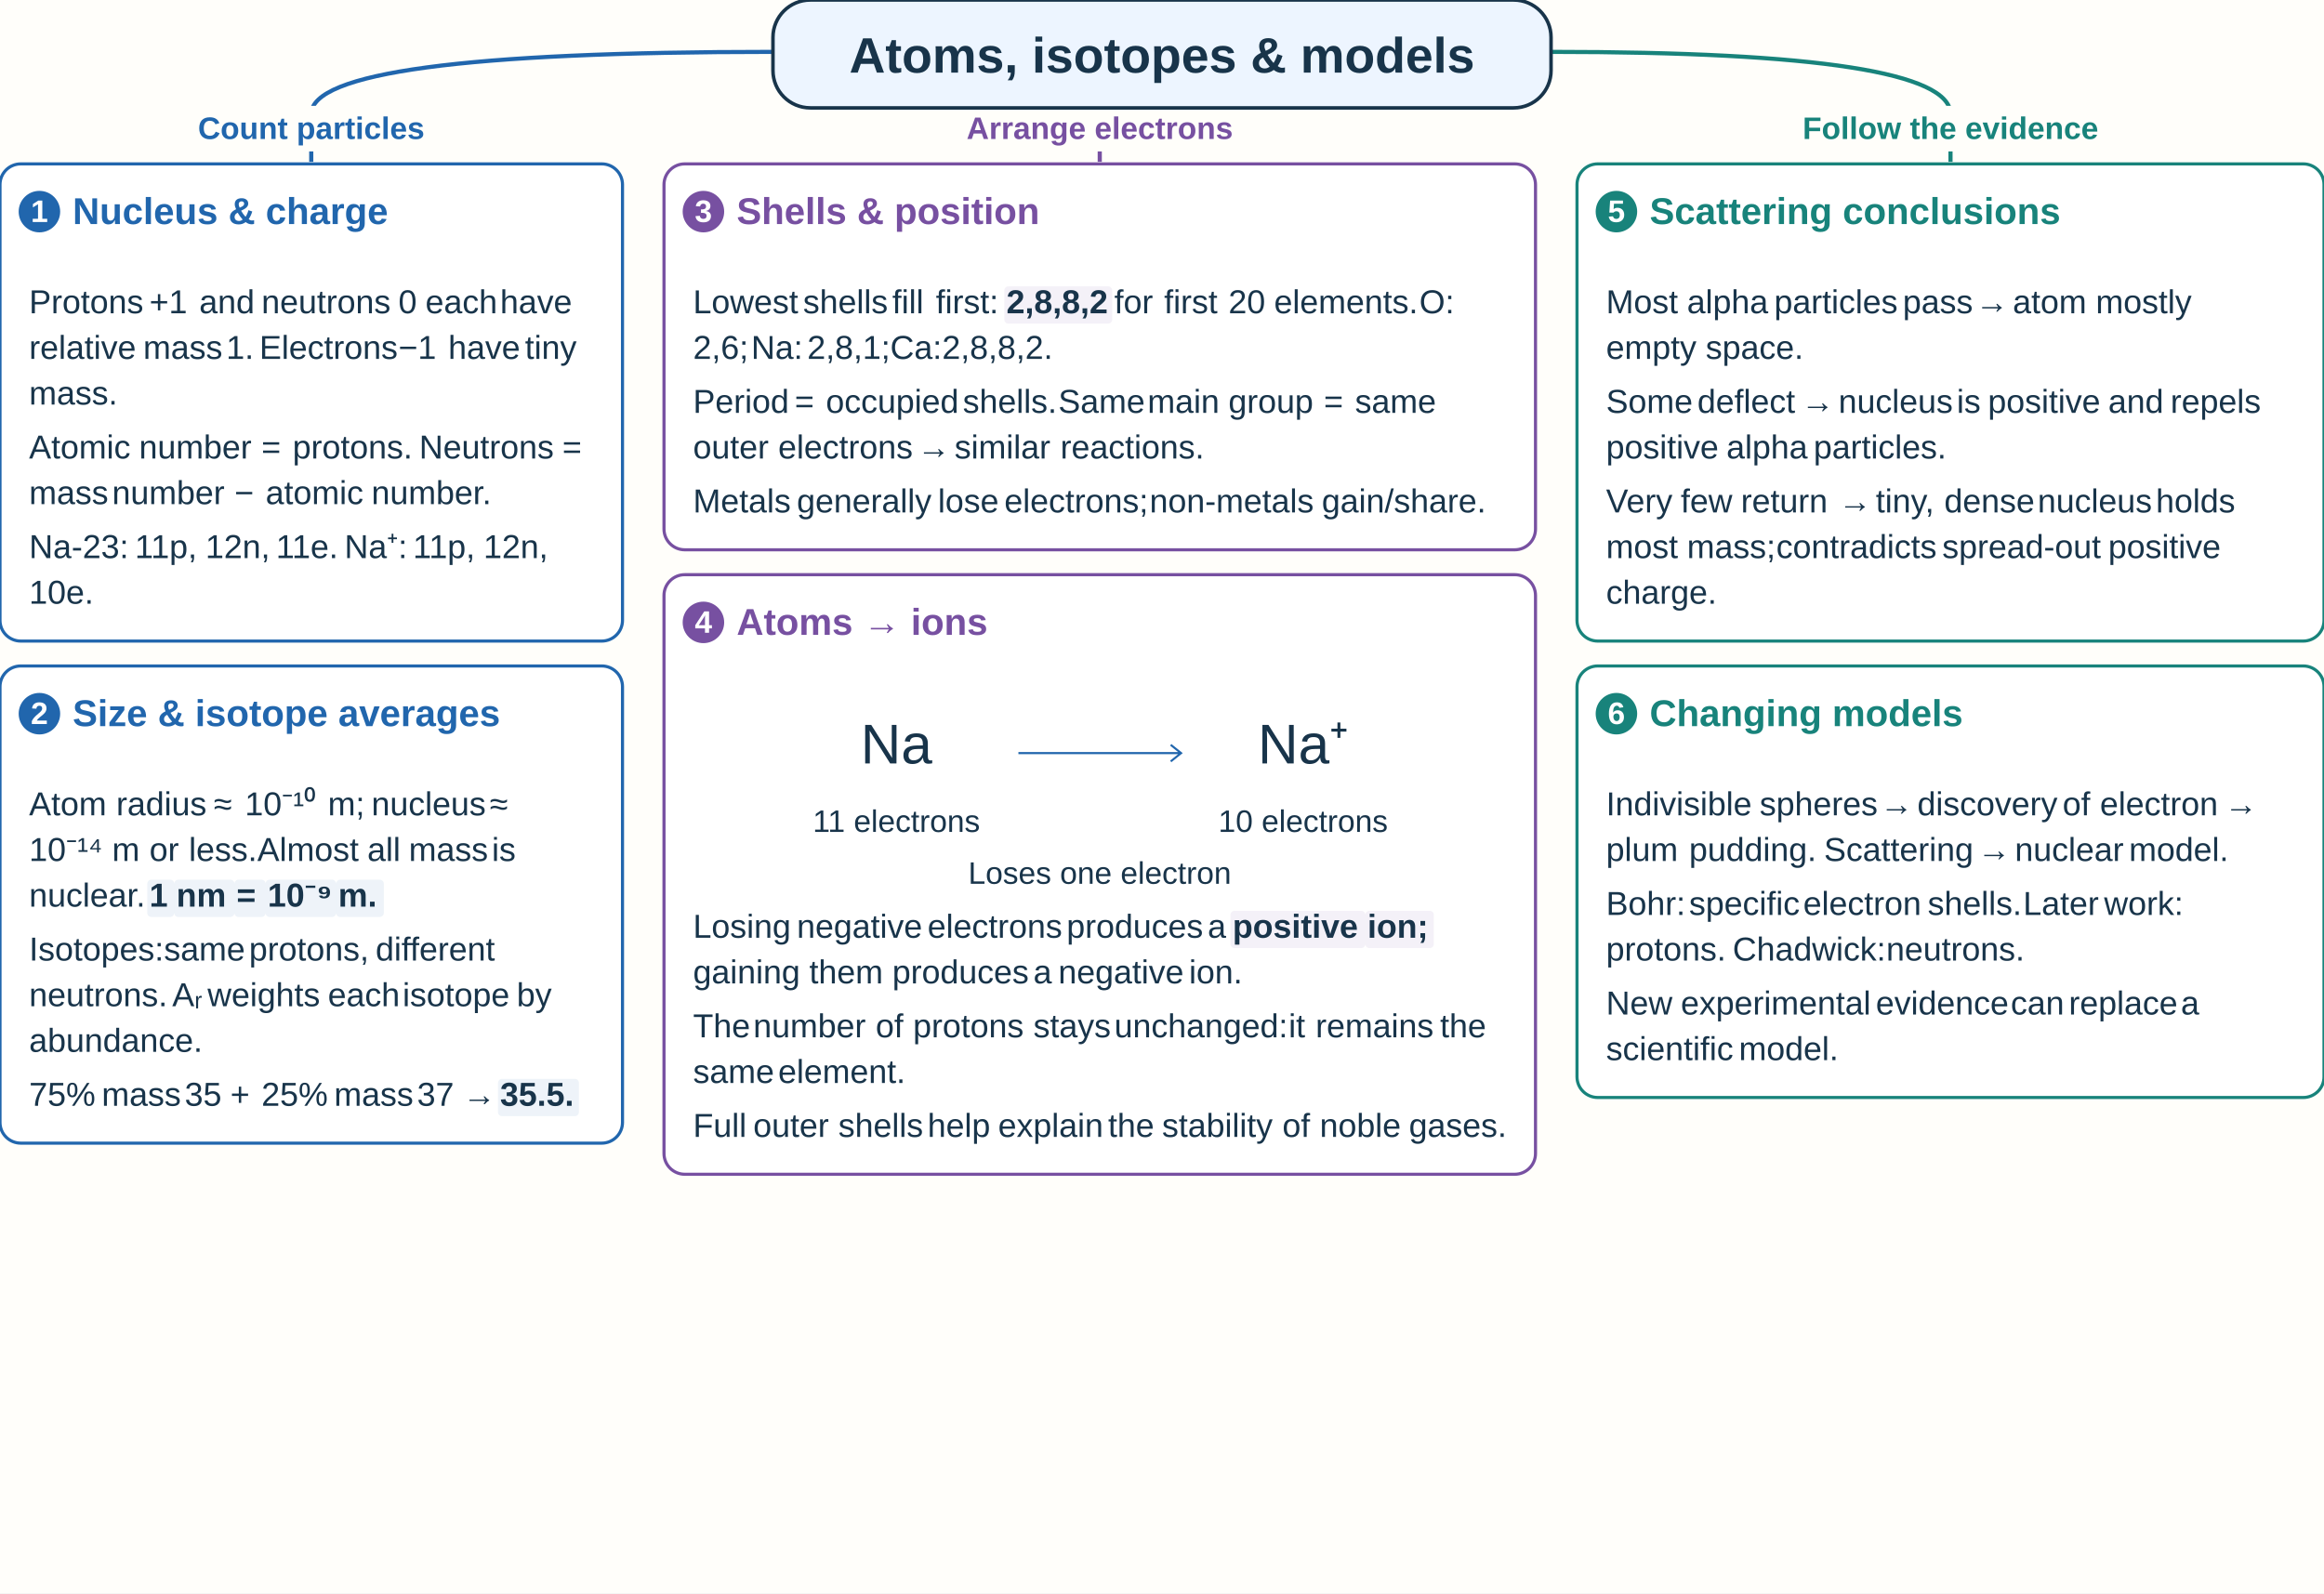
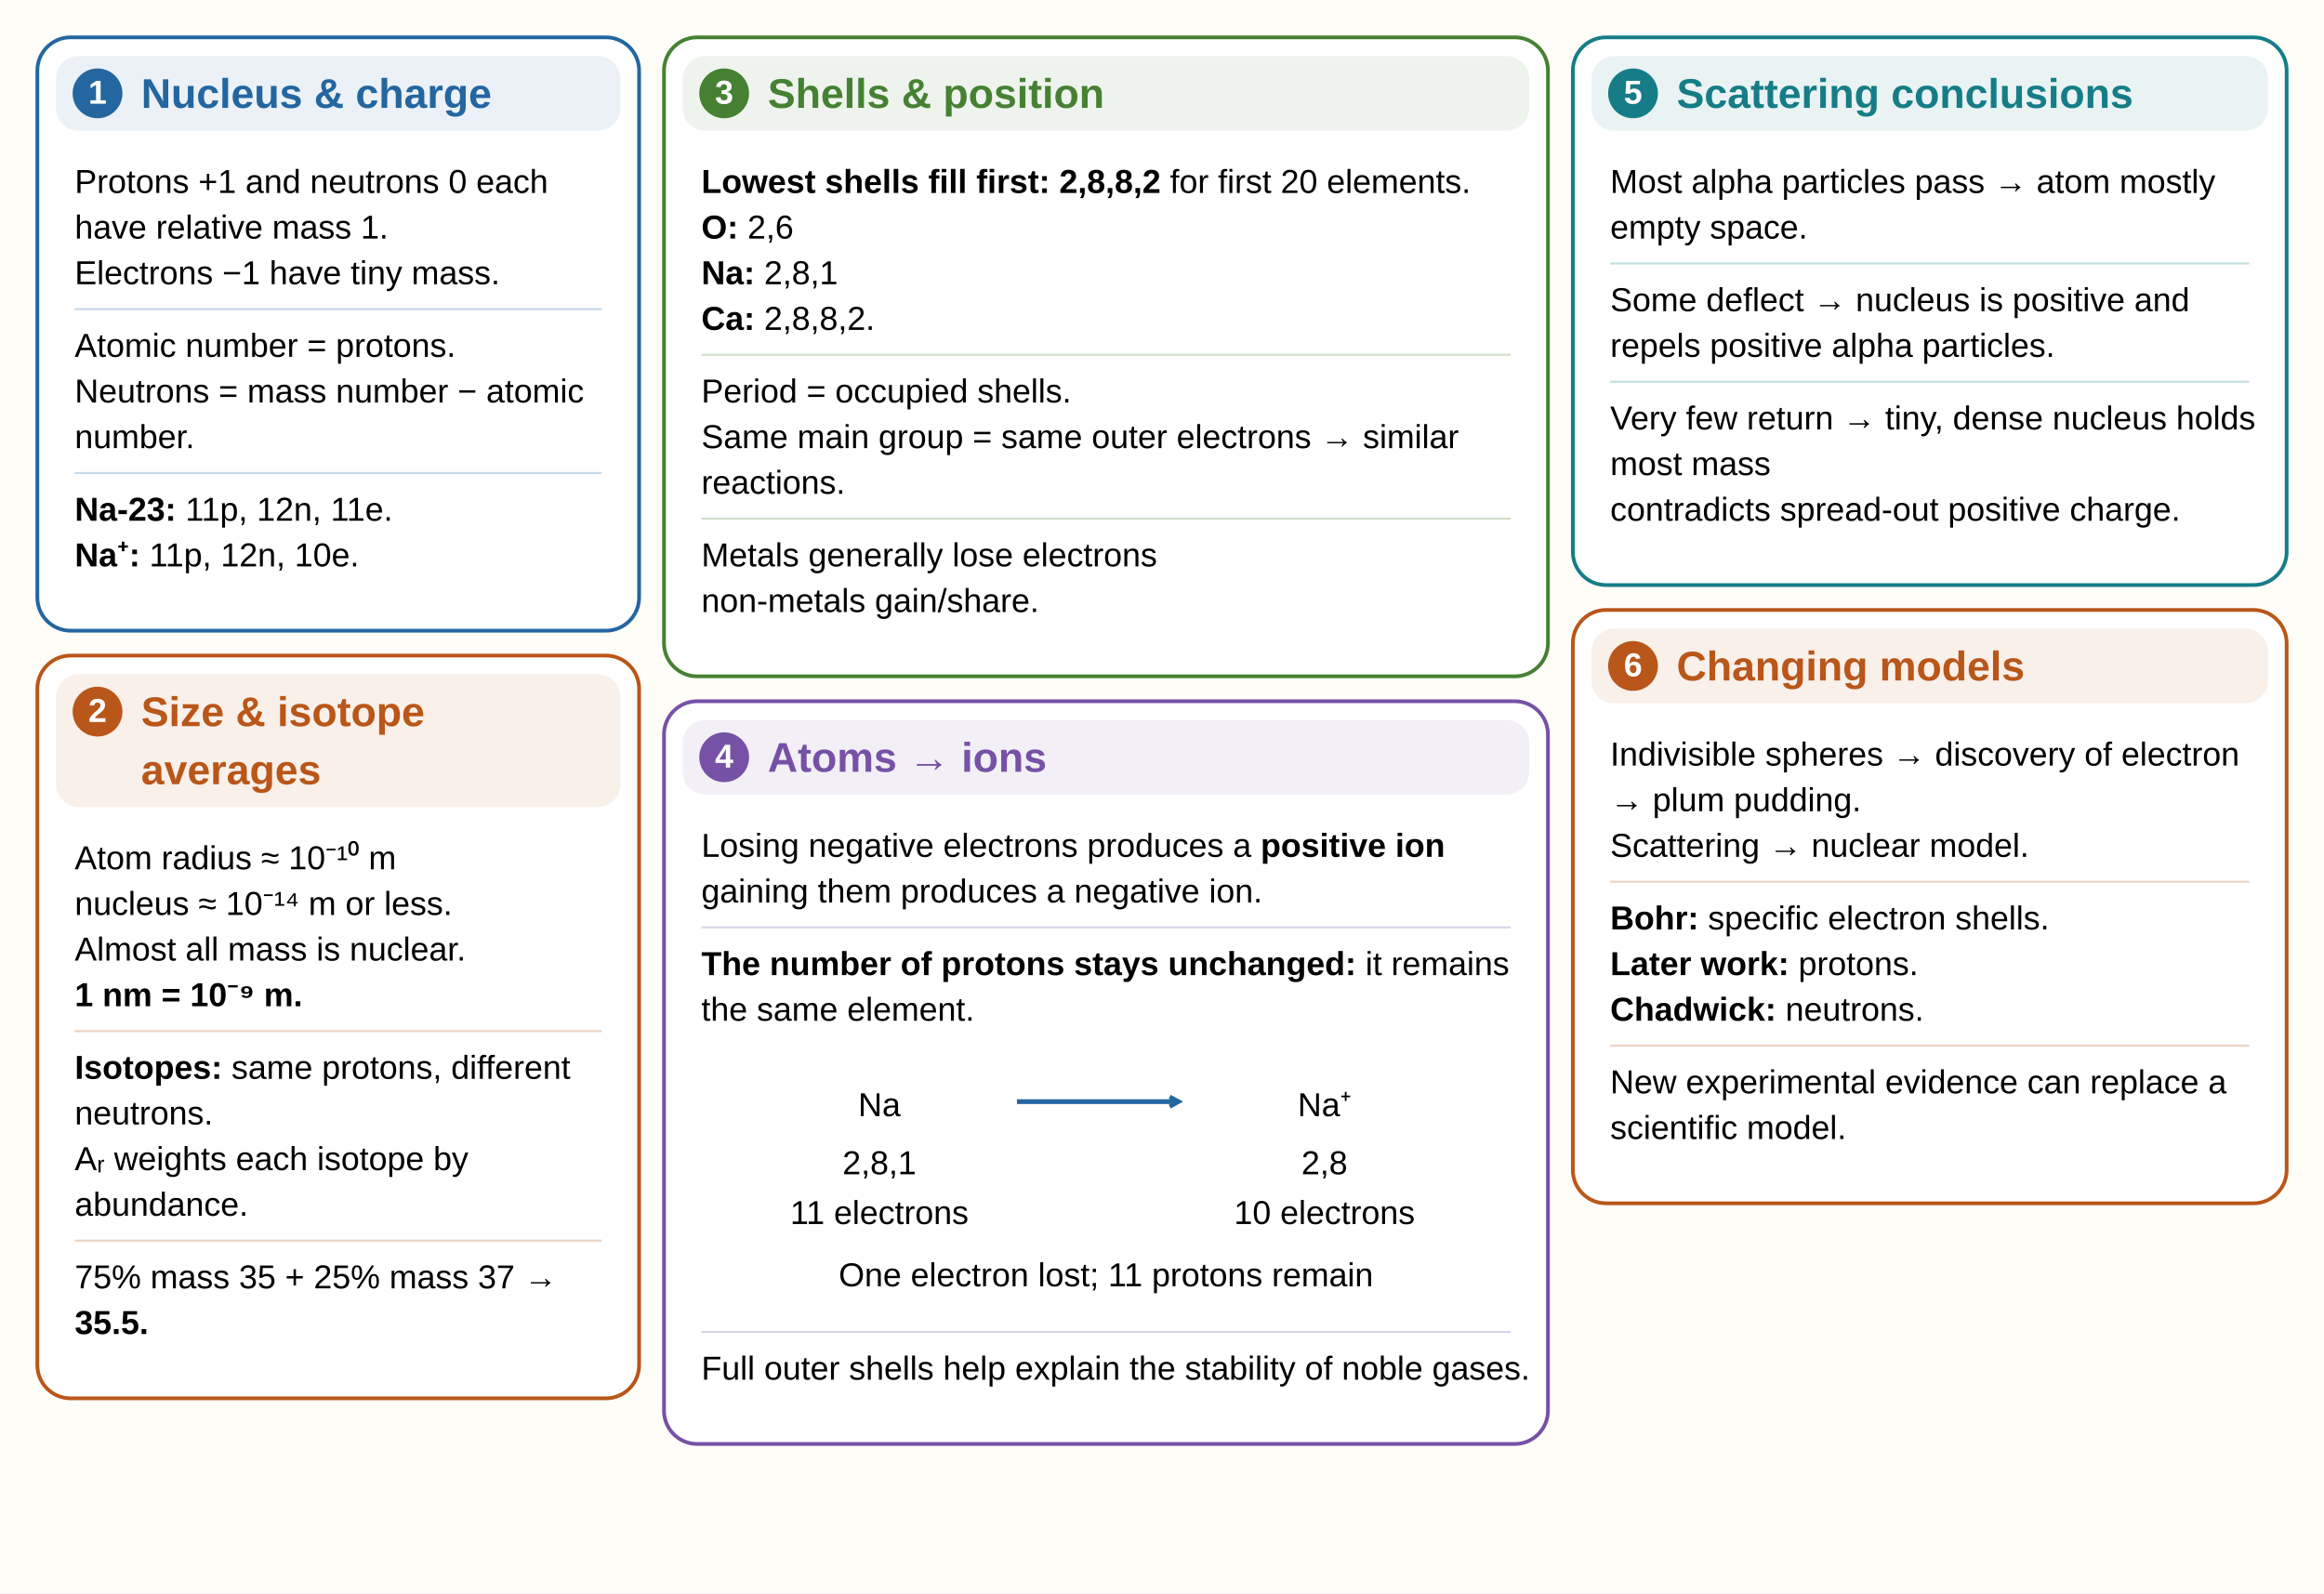
- <svg xmlns="http://www.w3.org/2000/svg" width="2400" height="1645.714" viewBox="0 0 1120 768" role="img" aria-labelledby="title description" data-print-width-mm="277" data-body-size="16">
+ <svg xmlns="http://www.w3.org/2000/svg" width="2400" height="1645.714" viewBox="0 0 1120 768" role="img" aria-labelledby="map-title map-description" data-print-width-mm="277" font-family="Segoe UI,Arial,sans-serif">
  <defs>
-     <radialGradient id="animalFill">
-       <stop stop-color="#fff5de" />
-       <stop offset="1" stop-color="#dceafd" />
-     </radialGradient>
-     <radialGradient id="nucleusFill">
-       <stop stop-color="#ddc7f4" />
-       <stop offset="1" stop-color="#9b79c2" />
-     </radialGradient>
-     <linearGradient id="leafFill" x2="0" y2="1">
-       <stop stop-color="#edf7b8" />
-       <stop offset="1" stop-color="#bfd882" />
-     </linearGradient>
+     <marker id="arrow-2366a0" viewBox="0 0 10 10" refX="9" refY="5" markerWidth="4" markerHeight="4" orient="auto-start-reverse">
+       <path d="M1 1L9 5L1 9" fill="none" stroke="#2366a0" stroke-width="2" stroke-linejoin="round" />
+     </marker>
+     <marker id="arrow-b95619" viewBox="0 0 10 10" refX="9" refY="5" markerWidth="4" markerHeight="4" orient="auto-start-reverse">
+       <path d="M1 1L9 5L1 9" fill="none" stroke="#b95619" stroke-width="2" stroke-linejoin="round" />
+     </marker>
+     <marker id="arrow-468133" viewBox="0 0 10 10" refX="9" refY="5" markerWidth="4" markerHeight="4" orient="auto-start-reverse">
+       <path d="M1 1L9 5L1 9" fill="none" stroke="#468133" stroke-width="2" stroke-linejoin="round" />
+     </marker>
+     <marker id="arrow-7651a5" viewBox="0 0 10 10" refX="9" refY="5" markerWidth="4" markerHeight="4" orient="auto-start-reverse">
+       <path d="M1 1L9 5L1 9" fill="none" stroke="#7651a5" stroke-width="2" stroke-linejoin="round" />
+     </marker>
+     <marker id="arrow-167d87" viewBox="0 0 10 10" refX="9" refY="5" markerWidth="4" markerHeight="4" orient="auto-start-reverse">
+       <path d="M1 1L9 5L1 9" fill="none" stroke="#167d87" stroke-width="2" stroke-linejoin="round" />
+     </marker>
+     <marker id="arrow-b95619" viewBox="0 0 10 10" refX="9" refY="5" markerWidth="4" markerHeight="4" orient="auto-start-reverse">
+       <path d="M1 1L9 5L1 9" fill="none" stroke="#b95619" stroke-width="2" stroke-linejoin="round" />
+     </marker>
  </defs>
-   <rect width="1120" height="768" fill="#fffefa" />
-   <g font-family="Segoe UI, Arial, sans-serif" fill="#18344a">
-     <path class="relationship-path" d="M372.508 25Q150.0 25 150.0 55V78" stroke="#2166ad" stroke-width="2" fill="none" />
-     <rect x="87.5" y="51" width="125.0" height="22" rx="5" fill="#fffefa" />
-     <text class="diagram-label" x="150.00" y="67.00" font-size="15" fill="#2166ad" font-weight="700" text-anchor="middle">Count particles</text>
-     <g class="map-section" id="section-1" data-source-panel="0" data-bounds="0,0,300,230" transform="translate(0 79)">
-       <rect width="300" height="230" rx="10" fill="white" stroke="#2166ad" stroke-width="1.5" />
-       <g class="section-heading">
-         <circle cx="19" cy="23" r="10" fill="#2166ad" />
-         <text class="" x="19.00" y="28.00" font-size="15" fill="white" font-weight="700" text-anchor="middle">1</text>
-         <text class="" x="35.00" y="29.00" font-size="18" fill="#2166ad" font-weight="700" text-anchor="start">Nucleus &amp; charge</text>
+   <rect width="1120" height="768" fill="#fffdf8" />
+   <g class="map-section" id="section-1" data-source-panel="0" data-bounds="0,0,290,286" transform="translate(18 18)">
+     <rect width="290" height="286" rx="16" fill="white" stroke="#2366a0" stroke-width="1.8" />
+     <g class="section-heading">
+       <rect x="9" y="9" width="272" height="36" rx="11" fill="#2366a0" opacity=".09" />
+       <circle cx="29" cy="27" r="12" fill="#2366a0" />
+       <text class="diagram-label" x="29" y="32" font-size="16" fill="white" font-weight="700" text-anchor="middle">1</text>
+       <text class="panel-title" x="50" y="34" font-size="20" fill="#2366a0" font-weight="700" text-anchor="start">Nucleus &amp; charge</text>
+     </g>
+     <g class="section-body">
+       <text class="body-text" x="18" y="75" font-size="16" fill="#000000" font-weight="400" text-anchor="start">Protons +1 and neutrons 0 each</text>
+       <text class="body-text" x="18" y="97" font-size="16" fill="#000000" font-weight="400" text-anchor="start">have relative mass 1.</text>
+       <text class="body-text" x="18" y="119" font-size="16" fill="#000000" font-weight="400" text-anchor="start">Electrons −1 have tiny mass.</text>
+       <path class="section-divider" d="M18 131H272" stroke="#2366a0" stroke-opacity=".25" stroke-width="1" fill="none" />
+       <text class="body-text" x="18" y="154" font-size="16" fill="#000000" font-weight="400" text-anchor="start">Atomic number = protons.</text>
+       <text class="body-text" x="18" y="176" font-size="16" fill="#000000" font-weight="400" text-anchor="start">Neutrons = mass number − atomic</text>
+       <text class="body-text" x="18" y="198" font-size="16" fill="#000000" font-weight="400" text-anchor="start">number.</text>
+       <path class="section-divider" d="M18 210H272" stroke="#2366a0" stroke-opacity=".25" stroke-width="1" fill="none" />
+       <text class="body-text" x="18" y="233" font-size="16" fill="#000000" font-weight="400" text-anchor="start">
+         <tspan font-weight="700">Na-23:</tspan> 11p, 12n, 11e.</text>
+       <text class="body-text" x="18" y="255" font-size="16" fill="#000000" font-weight="400" text-anchor="start">
+         <tspan font-weight="700">Na⁺:</tspan> 11p, 12n, 10e.</text>
+     </g>
+   </g>
+   <g class="map-section" id="section-2" data-source-panel="1" data-bounds="0,0,290,358" transform="translate(18 316)">
+     <rect width="290" height="358" rx="16" fill="white" stroke="#b95619" stroke-width="1.8" />
+     <g class="section-heading">
+       <rect x="9" y="9" width="272" height="64" rx="11" fill="#b95619" opacity=".09" />
+       <circle cx="29" cy="27" r="12" fill="#b95619" />
+       <text class="diagram-label" x="29" y="32" font-size="16" fill="white" font-weight="700" text-anchor="middle">2</text>
+       <text class="panel-title" x="50" y="34" font-size="20" fill="#b95619" font-weight="700" text-anchor="start">Size &amp; isotope</text>
+       <text class="panel-title" x="50" y="62" font-size="20" fill="#b95619" font-weight="700" text-anchor="start">averages</text>
+     </g>
+     <g class="section-body">
+       <text class="body-text" x="18" y="103" font-size="16" fill="#000000" font-weight="400" text-anchor="start">Atom radius ≈ 10⁻¹⁰ m</text>
+       <text class="body-text" x="18" y="125" font-size="16" fill="#000000" font-weight="400" text-anchor="start">nucleus ≈ 10⁻¹⁴ m or less.</text>
+       <text class="body-text" x="18" y="147" font-size="16" fill="#000000" font-weight="400" text-anchor="start">Almost all mass is nuclear.</text>
+       <text class="body-text" x="18" y="169" font-size="16" fill="#000000" font-weight="400" text-anchor="start">
+         <tspan font-weight="700">1</tspan>
+         <tspan font-weight="700">nm</tspan>
+         <tspan font-weight="700">=</tspan>
+         <tspan font-weight="700">10⁻⁹</tspan>
+         <tspan font-weight="700">m.</tspan>
+       </text>
+       <path class="section-divider" d="M18 181H272" stroke="#b95619" stroke-opacity=".25" stroke-width="1" fill="none" />
+       <text class="body-text" x="18" y="204" font-size="16" fill="#000000" font-weight="400" text-anchor="start">
+         <tspan font-weight="700">Isotopes:</tspan> same protons, different</text>
+       <text class="body-text" x="18" y="226" font-size="16" fill="#000000" font-weight="400" text-anchor="start">neutrons.</text>
+       <text class="body-text" x="18" y="248" font-size="16" fill="#000000" font-weight="400" text-anchor="start">Aᵣ weights each isotope by</text>
+       <text class="body-text" x="18" y="270" font-size="16" fill="#000000" font-weight="400" text-anchor="start">abundance.</text>
+       <path class="section-divider" d="M18 282H272" stroke="#b95619" stroke-opacity=".25" stroke-width="1" fill="none" />
+       <text class="body-text" x="18" y="305" font-size="16" fill="#000000" font-weight="400" text-anchor="start">75% mass 35 + 25% mass 37 →</text>
+       <text class="body-text" x="18" y="327" font-size="16" fill="#000000" font-weight="400" text-anchor="start">
+         <tspan font-weight="700">35.5.</tspan>
+       </text>
+     </g>
+   </g>
+   <g class="map-section" id="section-3" data-source-panel="2" data-bounds="0,0,426,308" transform="translate(320 18)">
+     <rect width="426" height="308" rx="16" fill="white" stroke="#468133" stroke-width="1.8" />
+     <g class="section-heading">
+       <rect x="9" y="9" width="408" height="36" rx="11" fill="#468133" opacity=".09" />
+       <circle cx="29" cy="27" r="12" fill="#468133" />
+       <text class="diagram-label" x="29" y="32" font-size="16" fill="white" font-weight="700" text-anchor="middle">3</text>
+       <text class="panel-title" x="50" y="34" font-size="20" fill="#468133" font-weight="700" text-anchor="start">Shells &amp; position</text>
+     </g>
+     <g class="section-body">
+       <text class="body-text" x="18" y="75" font-size="16" fill="#000000" font-weight="400" text-anchor="start">
+         <tspan font-weight="700">Lowest</tspan>
+         <tspan font-weight="700">shells</tspan>
+         <tspan font-weight="700">fill</tspan>
+         <tspan font-weight="700">first:</tspan>
+         <tspan font-weight="700">2,8,8,2</tspan> for first 20 elements.</text>
+       <text class="body-text" x="18" y="97" font-size="16" fill="#000000" font-weight="400" text-anchor="start">
+         <tspan font-weight="700">O:</tspan> 2,6</text>
+       <text class="body-text" x="18" y="119" font-size="16" fill="#000000" font-weight="400" text-anchor="start">
+         <tspan font-weight="700">Na:</tspan> 2,8,1</text>
+       <text class="body-text" x="18" y="141" font-size="16" fill="#000000" font-weight="400" text-anchor="start">
+         <tspan font-weight="700">Ca:</tspan> 2,8,8,2.</text>
+       <path class="section-divider" d="M18 153H408" stroke="#468133" stroke-opacity=".25" stroke-width="1" fill="none" />
+       <text class="body-text" x="18" y="176" font-size="16" fill="#000000" font-weight="400" text-anchor="start">Period = occupied shells.</text>
+       <text class="body-text" x="18" y="198" font-size="16" fill="#000000" font-weight="400" text-anchor="start">Same main group = same outer electrons → similar</text>
+       <text class="body-text" x="18" y="220" font-size="16" fill="#000000" font-weight="400" text-anchor="start">reactions.</text>
+       <path class="section-divider" d="M18 232H408" stroke="#468133" stroke-opacity=".25" stroke-width="1" fill="none" />
+       <text class="body-text" x="18" y="255" font-size="16" fill="#000000" font-weight="400" text-anchor="start">Metals generally lose electrons</text>
+       <text class="body-text" x="18" y="277" font-size="16" fill="#000000" font-weight="400" text-anchor="start">non-metals gain/share.</text>
+     </g>
+   </g>
+   <g class="map-section" id="section-4" data-source-panel="3" data-bounds="0,0,426,358" transform="translate(320 338)">
+     <rect width="426" height="358" rx="16" fill="white" stroke="#7651a5" stroke-width="1.8" />
+     <g class="section-heading">
+       <rect x="9" y="9" width="408" height="36" rx="11" fill="#7651a5" opacity=".09" />
+       <circle cx="29" cy="27" r="12" fill="#7651a5" />
+       <text class="diagram-label" x="29" y="32" font-size="16" fill="white" font-weight="700" text-anchor="middle">4</text>
+       <text class="panel-title" x="50" y="34" font-size="20" fill="#7651a5" font-weight="700" text-anchor="start">Atoms → ions</text>
+     </g>
+     <g class="section-body">
+       <text class="body-text" x="18" y="75" font-size="16" fill="#000000" font-weight="400" text-anchor="start">Losing negative electrons produces a <tspan font-weight="700">positive</tspan>
+         <tspan font-weight="700">ion</tspan>
+       </text>
+       <text class="body-text" x="18" y="97" font-size="16" fill="#000000" font-weight="400" text-anchor="start">gaining them produces a negative ion.</text>
+       <path class="section-divider" d="M18 109H408" stroke="#7651a5" stroke-opacity=".25" stroke-width="1" fill="none" />
+       <text class="body-text" x="18" y="132" font-size="16" fill="#000000" font-weight="400" text-anchor="start">
+         <tspan font-weight="700">The</tspan>
+         <tspan font-weight="700">number</tspan>
+         <tspan font-weight="700">of</tspan>
+         <tspan font-weight="700">protons</tspan>
+         <tspan font-weight="700">stays</tspan>
+         <tspan font-weight="700">unchanged:</tspan> it remains</text>
+       <text class="body-text" x="18" y="154" font-size="16" fill="#000000" font-weight="400" text-anchor="start">the same element.</text>
+       <g transform="translate(18 172)">
+         <g class="concept-illustration">
+           <text class="diagram-label" x="85.8" y="28" font-size="16" fill="#000000" text-anchor="middle">Na</text>
+           <text class="diagram-label" x="300.3" y="28" font-size="16" fill="#000000" text-anchor="middle">Na⁺</text>
+           <path d="M152.1 21L230.1 21" stroke="#2366a0" stroke-width="2.3" fill="none" />
+           <path d="M225.712 23.397L230.1 21L225.712 18.603" stroke="#2366a0" stroke-width="2" fill="none" />
+           <text class="diagram-label" x="85.8" y="56" font-size="16" fill="#000000" text-anchor="middle">2,8,1</text>
+           <text class="diagram-label" x="300.3" y="56" font-size="16" fill="#000000" text-anchor="middle">2,8</text>
+           <text class="diagram-label" x="85.8" y="80" font-size="16" fill="#000000" text-anchor="middle">11 electrons</text>
+           <text class="diagram-label" x="300.3" y="80" font-size="16" fill="#000000" text-anchor="middle">10 electrons</text>
+           <text class="diagram-label" x="195.0" y="110" font-size="16" fill="#000000" text-anchor="middle">One electron lost; 11 protons remain</text>
+         </g>
      </g>
-       <g class="section-body">
-         <text class="body-text" x="14.00" y="72.00" font-size="16" fill="#18344a" font-weight="400" text-anchor="start">Protons</text>
-         <text class="body-text" x="72.00" y="72.00" font-size="16" fill="#18344a" font-weight="400" text-anchor="start">+1</text>
-         <text class="body-text" x="96.00" y="72.00" font-size="16" fill="#18344a" font-weight="400" text-anchor="start">and</text>
-         <text class="body-text" x="126.00" y="72.00" font-size="16" fill="#18344a" font-weight="400" text-anchor="start">neutrons</text>
-         <text class="body-text" x="192.00" y="72.00" font-size="16" fill="#18344a" font-weight="400" text-anchor="start">0</text>
-         <text class="body-text" x="205.00" y="72.00" font-size="16" fill="#18344a" font-weight="400" text-anchor="start">each</text>
-         <text class="body-text" x="241.00" y="72.00" font-size="16" fill="#18344a" font-weight="400" text-anchor="start">have</text>
-         <text class="body-text" x="14.00" y="94.00" font-size="16" fill="#18344a" font-weight="400" text-anchor="start">relative</text>
-         <text class="body-text" x="69.00" y="94.00" font-size="16" fill="#18344a" font-weight="400" text-anchor="start">mass</text>
-         <text class="body-text" x="109.00" y="94.00" font-size="16" fill="#18344a" font-weight="400" text-anchor="start">1.</text>
-         <text class="body-text" x="125.00" y="94.00" font-size="16" fill="#18344a" font-weight="400" text-anchor="start">Electrons</text>
-         <text class="body-text" x="192.00" y="94.00" font-size="16" fill="#18344a" font-weight="400" text-anchor="start">−1</text>
-         <text class="body-text" x="216.00" y="94.00" font-size="16" fill="#18344a" font-weight="400" text-anchor="start">have</text>
-         <text class="body-text" x="253.00" y="94.00" font-size="16" fill="#18344a" font-weight="400" text-anchor="start">tiny</text>
-         <text class="body-text" x="14.00" y="116.00" font-size="16" fill="#18344a" font-weight="400" text-anchor="start">mass.</text>
-         <text class="body-text" x="14.00" y="142.00" font-size="16" fill="#18344a" font-weight="400" text-anchor="start">Atomic</text>
-         <text class="body-text" x="67.00" y="142.00" font-size="16" fill="#18344a" font-weight="400" text-anchor="start">number</text>
-         <text class="body-text" x="126.00" y="142.00" font-size="16" fill="#18344a" font-weight="400" text-anchor="start">=</text>
-         <text class="body-text" x="141.00" y="142.00" font-size="16" fill="#18344a" font-weight="400" text-anchor="start">protons.</text>
-         <text class="body-text" x="202.00" y="142.00" font-size="16" fill="#18344a" font-weight="400" text-anchor="start">Neutrons</text>
-         <text class="body-text" x="271.00" y="142.00" font-size="16" fill="#18344a" font-weight="400" text-anchor="start">=</text>
-         <text class="body-text" x="14.00" y="164.00" font-size="16" fill="#18344a" font-weight="400" text-anchor="start">mass</text>
-         <text class="body-text" x="54.00" y="164.00" font-size="16" fill="#18344a" font-weight="400" text-anchor="start">number</text>
-         <text class="body-text" x="113.00" y="164.00" font-size="16" fill="#18344a" font-weight="400" text-anchor="start">−</text>
-         <text class="body-text" x="128.00" y="164.00" font-size="16" fill="#18344a" font-weight="400" text-anchor="start">atomic</text>
-         <text class="body-text" x="179.00" y="164.00" font-size="16" fill="#18344a" font-weight="400" text-anchor="start">number.</text>
-         <text class="body-text" x="14.00" y="190.00" font-size="16" fill="#18344a" font-weight="400" text-anchor="start">Na-23:</text>
-         <text class="body-text" x="65.00" y="190.00" font-size="16" fill="#18344a" font-weight="400" text-anchor="start">11p,</text>
-         <text class="body-text" x="99.00" y="190.00" font-size="16" fill="#18344a" font-weight="400" text-anchor="start">12n,</text>
-         <text class="body-text" x="133.00" y="190.00" font-size="16" fill="#18344a" font-weight="400" text-anchor="start">11e.</text>
-         <text class="body-text" x="166.00" y="190.00" font-size="16" fill="#18344a" font-weight="400" text-anchor="start">Na⁺:</text>
-         <text class="body-text" x="199.00" y="190.00" font-size="16" fill="#18344a" font-weight="400" text-anchor="start">11p,</text>
-         <text class="body-text" x="233.00" y="190.00" font-size="16" fill="#18344a" font-weight="400" text-anchor="start">12n,</text>
-         <text class="body-text" x="14.00" y="212.00" font-size="16" fill="#18344a" font-weight="400" text-anchor="start">10e.</text>
-       </g>
+       <path class="section-divider" d="M18 304H408" stroke="#7651a5" stroke-opacity=".25" stroke-width="1" fill="none" />
+       <text class="body-text" x="18" y="327" font-size="16" fill="#000000" font-weight="400" text-anchor="start">Full outer shells help explain the stability of noble gases.</text>
    </g>
-     <g class="map-section" id="section-2" data-source-panel="1" data-bounds="0,0,300,230" transform="translate(0 321)">
-       <rect width="300" height="230" rx="10" fill="white" stroke="#2166ad" stroke-width="1.5" />
-       <g class="section-heading">
-         <circle cx="19" cy="23" r="10" fill="#2166ad" />
-         <text class="" x="19.00" y="28.00" font-size="15" fill="white" font-weight="700" text-anchor="middle">2</text>
-         <text class="" x="35.00" y="29.00" font-size="18" fill="#2166ad" font-weight="700" text-anchor="start">Size &amp; isotope averages</text>
-       </g>
-       <g class="section-body">
-         <text class="body-text" x="14.00" y="72.00" font-size="16" fill="#18344a" font-weight="400" text-anchor="start">Atom</text>
-         <text class="body-text" x="56.00" y="72.00" font-size="16" fill="#18344a" font-weight="400" text-anchor="start">radius</text>
-         <text class="body-text" x="103.00" y="72.00" font-size="16" fill="#18344a" font-weight="400" text-anchor="start">≈</text>
-         <text class="body-text" x="118.00" y="72.00" font-size="16" fill="#18344a" font-weight="400" text-anchor="start">10⁻¹⁰</text>
-         <text class="body-text" x="158.00" y="72.00" font-size="16" fill="#18344a" font-weight="400" text-anchor="start">m;</text>
-         <text class="body-text" x="179.00" y="72.00" font-size="16" fill="#18344a" font-weight="400" text-anchor="start">nucleus</text>
-         <text class="body-text" x="236.00" y="72.00" font-size="16" fill="#18344a" font-weight="400" text-anchor="start">≈</text>
-         <text class="body-text" x="14.00" y="94.00" font-size="16" fill="#18344a" font-weight="400" text-anchor="start">10⁻¹⁴</text>
-         <text class="body-text" x="54.00" y="94.00" font-size="16" fill="#18344a" font-weight="400" text-anchor="start">m</text>
-         <text class="body-text" x="72.00" y="94.00" font-size="16" fill="#18344a" font-weight="400" text-anchor="start">or</text>
-         <text class="body-text" x="91.00" y="94.00" font-size="16" fill="#18344a" font-weight="400" text-anchor="start">less.</text>
-         <text class="body-text" x="124.00" y="94.00" font-size="16" fill="#18344a" font-weight="400" text-anchor="start">Almost</text>
-         <text class="body-text" x="177.00" y="94.00" font-size="16" fill="#18344a" font-weight="400" text-anchor="start">all</text>
-         <text class="body-text" x="197.00" y="94.00" font-size="16" fill="#18344a" font-weight="400" text-anchor="start">mass</text>
-         <text class="body-text" x="237.00" y="94.00" font-size="16" fill="#18344a" font-weight="400" text-anchor="start">is</text>
-         <text class="body-text" x="14.00" y="116.00" font-size="16" fill="#18344a" font-weight="400" text-anchor="start">nuclear.</text>
-         <rect x="70.98" y="103.00" width="13.00" height="18" rx="2" fill="#2166ad" opacity=".08" />
-         <text class="body-text" x="71.98" y="116.00" font-size="16" fill="#18344a" font-weight="700" text-anchor="start">1</text>
-         <rect x="83.98" y="103.00" width="29.00" height="18" rx="2" fill="#2166ad" opacity=".08" />
-         <text class="body-text" x="84.98" y="116.00" font-size="16" fill="#18344a" font-weight="700" text-anchor="start">nm</text>
-         <rect x="112.98" y="103.00" width="15.00" height="18" rx="2" fill="#2166ad" opacity=".08" />
-         <text class="body-text" x="113.98" y="116.00" font-size="16" fill="#18344a" font-weight="700" text-anchor="start">=</text>
-         <rect x="127.98" y="103.00" width="34.00" height="18" rx="2" fill="#2166ad" opacity=".08" />
-         <text class="body-text" x="128.98" y="116.00" font-size="16" fill="#18344a" font-weight="700" text-anchor="start">10⁻⁹</text>
-         <rect x="161.98" y="103.00" width="23.00" height="18" rx="2" fill="#2166ad" opacity=".08" />
-         <text class="body-text" x="162.98" y="116.00" font-size="16" fill="#18344a" font-weight="700" text-anchor="start">m.</text>
-         <text class="body-text" x="14.00" y="142.00" font-size="16" fill="#18344a" font-weight="400" text-anchor="start">Isotopes:</text>
-         <text class="body-text" x="79.00" y="142.00" font-size="16" fill="#18344a" font-weight="400" text-anchor="start">same</text>
-         <text class="body-text" x="120.00" y="142.00" font-size="16" fill="#18344a" font-weight="400" text-anchor="start">protons,</text>
-         <text class="body-text" x="181.00" y="142.00" font-size="16" fill="#18344a" font-weight="400" text-anchor="start">different</text>
-         <text class="body-text" x="14.00" y="164.00" font-size="16" fill="#18344a" font-weight="400" text-anchor="start">neutrons.</text>
-         <text class="body-text" x="83.00" y="164.00" font-size="16" fill="#18344a" font-weight="400" text-anchor="start">Aᵣ</text>
-         <text class="body-text" x="100.00" y="164.00" font-size="16" fill="#18344a" font-weight="400" text-anchor="start">weights</text>
-         <text class="body-text" x="158.00" y="164.00" font-size="16" fill="#18344a" font-weight="400" text-anchor="start">each</text>
-         <text class="body-text" x="194.00" y="164.00" font-size="16" fill="#18344a" font-weight="400" text-anchor="start">isotope</text>
-         <text class="body-text" x="249.00" y="164.00" font-size="16" fill="#18344a" font-weight="400" text-anchor="start">by</text>
-         <text class="body-text" x="14.00" y="186.00" font-size="16" fill="#18344a" font-weight="400" text-anchor="start">abundance.</text>
-         <text class="body-text" x="14.00" y="212.00" font-size="16" fill="#18344a" font-weight="400" text-anchor="start">75%</text>
-         <text class="body-text" x="49.00" y="212.00" font-size="16" fill="#18344a" font-weight="400" text-anchor="start">mass</text>
-         <text class="body-text" x="89.00" y="212.00" font-size="16" fill="#18344a" font-weight="400" text-anchor="start">35</text>
-         <text class="body-text" x="111.00" y="212.00" font-size="16" fill="#18344a" font-weight="400" text-anchor="start">+</text>
-         <text class="body-text" x="126.00" y="212.00" font-size="16" fill="#18344a" font-weight="400" text-anchor="start">25%</text>
-         <text class="body-text" x="161.00" y="212.00" font-size="16" fill="#18344a" font-weight="400" text-anchor="start">mass</text>
-         <text class="body-text" x="201.00" y="212.00" font-size="16" fill="#18344a" font-weight="400" text-anchor="start">37</text>
-         <text class="body-text" x="223.00" y="212.00" font-size="16" fill="#18344a" font-weight="400" text-anchor="start">→</text>
-         <rect x="240.00" y="199.00" width="39.00" height="18" rx="2" fill="#2166ad" opacity=".08" />
-         <text class="body-text" x="241.00" y="212.00" font-size="16" fill="#18344a" font-weight="700" text-anchor="start">35.5.</text>
-       </g>
+   </g>
+   <g class="map-section" id="section-5" data-source-panel="4" data-bounds="0,0,344,264" transform="translate(758 18)">
+     <rect width="344" height="264" rx="16" fill="white" stroke="#167d87" stroke-width="1.8" />
+     <g class="section-heading">
+       <rect x="9" y="9" width="326" height="36" rx="11" fill="#167d87" opacity=".09" />
+       <circle cx="29" cy="27" r="12" fill="#167d87" />
+       <text class="diagram-label" x="29" y="32" font-size="16" fill="white" font-weight="700" text-anchor="middle">5</text>
+       <text class="panel-title" x="50" y="34" font-size="20" fill="#167d87" font-weight="700" text-anchor="start">Scattering conclusions</text>
    </g>
-     <path class="relationship-path" d="M560 52Q530.0 55 530.0 55V78" stroke="#7750a1" stroke-width="2" fill="none" />
-     <rect x="457.5" y="51" width="145.0" height="22" rx="5" fill="#fffefa" />
-     <text class="diagram-label" x="530.00" y="67.00" font-size="15" fill="#7750a1" font-weight="700" text-anchor="middle">Arrange electrons</text>
-     <g class="map-section" id="section-3" data-source-panel="2" data-bounds="0,0,420,186" transform="translate(320 79)">
-       <rect width="420" height="186" rx="10" fill="white" stroke="#7750a1" stroke-width="1.5" />
-       <g class="section-heading">
-         <circle cx="19" cy="23" r="10" fill="#7750a1" />
-         <text class="" x="19.00" y="28.00" font-size="15" fill="white" font-weight="700" text-anchor="middle">3</text>
-         <text class="" x="35.00" y="29.00" font-size="18" fill="#7750a1" font-weight="700" text-anchor="start">Shells &amp; position</text>
-       </g>
-       <g class="section-body">
-         <text class="body-text" x="14.00" y="72.00" font-size="16" fill="#18344a" font-weight="400" text-anchor="start">Lowest</text>
-         <text class="body-text" x="67.00" y="72.00" font-size="16" fill="#18344a" font-weight="400" text-anchor="start">shells</text>
-         <text class="body-text" x="110.00" y="72.00" font-size="16" fill="#18344a" font-weight="400" text-anchor="start">fill</text>
-         <text class="body-text" x="131.00" y="72.00" font-size="16" fill="#18344a" font-weight="400" text-anchor="start">first:</text>
-         <rect x="164.00" y="59.00" width="52.00" height="18" rx="2" fill="#7750a1" opacity=".08" />
-         <text class="body-text" x="165.00" y="72.00" font-size="16" fill="#18344a" font-weight="700" text-anchor="start">2,8,8,2</text>
-         <text class="body-text" x="217.00" y="72.00" font-size="16" fill="#18344a" font-weight="400" text-anchor="start">for</text>
-         <text class="body-text" x="241.00" y="72.00" font-size="16" fill="#18344a" font-weight="400" text-anchor="start">first</text>
-         <text class="body-text" x="272.00" y="72.00" font-size="16" fill="#18344a" font-weight="400" text-anchor="start">20</text>
-         <text class="body-text" x="294.00" y="72.00" font-size="16" fill="#18344a" font-weight="400" text-anchor="start">elements.</text>
-         <text class="body-text" x="364.00" y="72.00" font-size="16" fill="#18344a" font-weight="400" text-anchor="start">O:</text>
-         <text class="body-text" x="14.00" y="94.00" font-size="16" fill="#18344a" font-weight="400" text-anchor="start">2,6;</text>
-         <text class="body-text" x="42.00" y="94.00" font-size="16" fill="#18344a" font-weight="400" text-anchor="start">Na:</text>
-         <text class="body-text" x="69.00" y="94.00" font-size="16" fill="#18344a" font-weight="400" text-anchor="start">2,8,1;</text>
-         <text class="body-text" x="109.00" y="94.00" font-size="16" fill="#18344a" font-weight="400" text-anchor="start">Ca:</text>
-         <text class="body-text" x="134.00" y="94.00" font-size="16" fill="#18344a" font-weight="400" text-anchor="start">2,8,8,2.</text>
-         <text class="body-text" x="14.00" y="120.00" font-size="16" fill="#18344a" font-weight="400" text-anchor="start">Period</text>
-         <text class="body-text" x="63.00" y="120.00" font-size="16" fill="#18344a" font-weight="400" text-anchor="start">=</text>
-         <text class="body-text" x="78.00" y="120.00" font-size="16" fill="#18344a" font-weight="400" text-anchor="start">occupied</text>
-         <text class="body-text" x="144.00" y="120.00" font-size="16" fill="#18344a" font-weight="400" text-anchor="start">shells.</text>
-         <text class="body-text" x="190.00" y="120.00" font-size="16" fill="#18344a" font-weight="400" text-anchor="start">Same</text>
-         <text class="body-text" x="233.00" y="120.00" font-size="16" fill="#18344a" font-weight="400" text-anchor="start">main</text>
-         <text class="body-text" x="272.00" y="120.00" font-size="16" fill="#18344a" font-weight="400" text-anchor="start">group</text>
-         <text class="body-text" x="318.00" y="120.00" font-size="16" fill="#18344a" font-weight="400" text-anchor="start">=</text>
-         <text class="body-text" x="333.00" y="120.00" font-size="16" fill="#18344a" font-weight="400" text-anchor="start">same</text>
-         <text class="body-text" x="14.00" y="142.00" font-size="16" fill="#18344a" font-weight="400" text-anchor="start">outer</text>
-         <text class="body-text" x="55.00" y="142.00" font-size="16" fill="#18344a" font-weight="400" text-anchor="start">electrons</text>
-         <text class="body-text" x="122.00" y="142.00" font-size="16" fill="#18344a" font-weight="400" text-anchor="start">→</text>
-         <text class="body-text" x="140.00" y="142.00" font-size="16" fill="#18344a" font-weight="400" text-anchor="start">similar</text>
-         <text class="body-text" x="191.00" y="142.00" font-size="16" fill="#18344a" font-weight="400" text-anchor="start">reactions.</text>
-         <text class="body-text" x="14.00" y="168.00" font-size="16" fill="#18344a" font-weight="400" text-anchor="start">Metals</text>
-         <text class="body-text" x="64.00" y="168.00" font-size="16" fill="#18344a" font-weight="400" text-anchor="start">generally</text>
-         <text class="body-text" x="132.00" y="168.00" font-size="16" fill="#18344a" font-weight="400" text-anchor="start">lose</text>
-         <text class="body-text" x="164.00" y="168.00" font-size="16" fill="#18344a" font-weight="400" text-anchor="start">electrons;</text>
-         <text class="body-text" x="234.00" y="168.00" font-size="16" fill="#18344a" font-weight="400" text-anchor="start">non-metals</text>
-         <text class="body-text" x="317.00" y="168.00" font-size="16" fill="#18344a" font-weight="400" text-anchor="start">gain/share.</text>
-       </g>
+     <g class="section-body">
+       <text class="body-text" x="18" y="75" font-size="16" fill="#000000" font-weight="400" text-anchor="start">Most alpha particles pass → atom mostly</text>
+       <text class="body-text" x="18" y="97" font-size="16" fill="#000000" font-weight="400" text-anchor="start">empty space.</text>
+       <path class="section-divider" d="M18 109H326" stroke="#167d87" stroke-opacity=".25" stroke-width="1" fill="none" />
+       <text class="body-text" x="18" y="132" font-size="16" fill="#000000" font-weight="400" text-anchor="start">Some deflect → nucleus is positive and</text>
+       <text class="body-text" x="18" y="154" font-size="16" fill="#000000" font-weight="400" text-anchor="start">repels positive alpha particles.</text>
+       <path class="section-divider" d="M18 166H326" stroke="#167d87" stroke-opacity=".25" stroke-width="1" fill="none" />
+       <text class="body-text" x="18" y="189" font-size="16" fill="#000000" font-weight="400" text-anchor="start">Very few return → tiny, dense nucleus holds</text>
+       <text class="body-text" x="18" y="211" font-size="16" fill="#000000" font-weight="400" text-anchor="start">most mass</text>
+       <text class="body-text" x="18" y="233" font-size="16" fill="#000000" font-weight="400" text-anchor="start">contradicts spread-out positive charge.</text>
    </g>
-     <g class="map-section" id="section-4" data-source-panel="3" data-bounds="0,0,420,289" transform="translate(320 277)">
-       <rect width="420" height="289" rx="10" fill="white" stroke="#7750a1" stroke-width="1.5" />
-       <g class="section-heading">
-         <circle cx="19" cy="23" r="10" fill="#7750a1" />
-         <text class="" x="19.00" y="28.00" font-size="15" fill="white" font-weight="700" text-anchor="middle">4</text>
-         <text class="" x="35.00" y="29.00" font-size="18" fill="#7750a1" font-weight="700" text-anchor="start">Atoms → ions</text>
-       </g>
-       <g class="section-body">
-         <g class="concept-illustration" transform="translate(14 59)">
-           <text class="" x="98.00" y="32.00" font-size="27" fill="#18344a" font-weight="400" text-anchor="middle">Na</text>
-           <text class="" x="294.00" y="32.00" font-size="27" fill="#18344a" font-weight="400" text-anchor="middle">Na⁺</text>
-           <text class="diagram-label" x="98.00" y="65.00" font-size="15" fill="#18344a" font-weight="400" text-anchor="middle">11 electrons</text>
-           <text class="diagram-label" x="294.00" y="65.00" font-size="15" fill="#18344a" font-weight="400" text-anchor="middle">10 electrons</text>
-           <path d="M156.8 27H235.2m-5-4 5 4-5 4" stroke="#2166ad" fill="none" />
-           <text class="diagram-label" x="196.00" y="90.00" font-size="15" fill="#18344a" font-weight="400" text-anchor="middle">Loses one electron</text>
-         </g>
-         <text class="body-text" x="14.00" y="175.00" font-size="16" fill="#18344a" font-weight="400" text-anchor="start">Losing</text>
-         <text class="body-text" x="64.00" y="175.00" font-size="16" fill="#18344a" font-weight="400" text-anchor="start">negative</text>
-         <text class="body-text" x="127.00" y="175.00" font-size="16" fill="#18344a" font-weight="400" text-anchor="start">electrons</text>
-         <text class="body-text" x="194.00" y="175.00" font-size="16" fill="#18344a" font-weight="400" text-anchor="start">produces</text>
-         <text class="body-text" x="262.00" y="175.00" font-size="16" fill="#18344a" font-weight="400" text-anchor="start">a</text>
-         <rect x="273.00" y="162.00" width="65.00" height="18" rx="2" fill="#7750a1" opacity=".08" />
-         <text class="body-text" x="274.00" y="175.00" font-size="16" fill="#18344a" font-weight="700" text-anchor="start">positive</text>
-         <rect x="338.00" y="162.00" width="33.00" height="18" rx="2" fill="#7750a1" opacity=".08" />
-         <text class="body-text" x="339.00" y="175.00" font-size="16" fill="#18344a" font-weight="700" text-anchor="start">ion;</text>
-         <text class="body-text" x="14.00" y="197.00" font-size="16" fill="#18344a" font-weight="400" text-anchor="start">gaining</text>
-         <text class="body-text" x="70.00" y="197.00" font-size="16" fill="#18344a" font-weight="400" text-anchor="start">them</text>
-         <text class="body-text" x="110.00" y="197.00" font-size="16" fill="#18344a" font-weight="400" text-anchor="start">produces</text>
-         <text class="body-text" x="178.00" y="197.00" font-size="16" fill="#18344a" font-weight="400" text-anchor="start">a</text>
-         <text class="body-text" x="190.00" y="197.00" font-size="16" fill="#18344a" font-weight="400" text-anchor="start">negative</text>
-         <text class="body-text" x="253.00" y="197.00" font-size="16" fill="#18344a" font-weight="400" text-anchor="start">ion.</text>
-         <text class="body-text" x="14.00" y="223.00" font-size="16" fill="#18344a" font-weight="400" text-anchor="start">The</text>
-         <text class="body-text" x="43.00" y="223.00" font-size="16" fill="#18344a" font-weight="400" text-anchor="start">number</text>
-         <text class="body-text" x="102.00" y="223.00" font-size="16" fill="#18344a" font-weight="400" text-anchor="start">of</text>
-         <text class="body-text" x="120.00" y="223.00" font-size="16" fill="#18344a" font-weight="400" text-anchor="start">protons</text>
-         <text class="body-text" x="178.00" y="223.00" font-size="16" fill="#18344a" font-weight="400" text-anchor="start">stays</text>
-         <text class="body-text" x="217.00" y="223.00" font-size="16" fill="#18344a" font-weight="400" text-anchor="start">unchanged:</text>
-         <text class="body-text" x="301.00" y="223.00" font-size="16" fill="#18344a" font-weight="400" text-anchor="start">it</text>
-         <text class="body-text" x="314.00" y="223.00" font-size="16" fill="#18344a" font-weight="400" text-anchor="start">remains</text>
-         <text class="body-text" x="374.00" y="223.00" font-size="16" fill="#18344a" font-weight="400" text-anchor="start">the</text>
-         <text class="body-text" x="14.00" y="245.00" font-size="16" fill="#18344a" font-weight="400" text-anchor="start">same</text>
-         <text class="body-text" x="55.00" y="245.00" font-size="16" fill="#18344a" font-weight="400" text-anchor="start">element.</text>
-         <text class="body-text" x="14.00" y="271.00" font-size="16" fill="#18344a" font-weight="400" text-anchor="start">Full</text>
-         <text class="body-text" x="43.00" y="271.00" font-size="16" fill="#18344a" font-weight="400" text-anchor="start">outer</text>
-         <text class="body-text" x="84.00" y="271.00" font-size="16" fill="#18344a" font-weight="400" text-anchor="start">shells</text>
-         <text class="body-text" x="127.00" y="271.00" font-size="16" fill="#18344a" font-weight="400" text-anchor="start">help</text>
-         <text class="body-text" x="161.00" y="271.00" font-size="16" fill="#18344a" font-weight="400" text-anchor="start">explain</text>
-         <text class="body-text" x="214.00" y="271.00" font-size="16" fill="#18344a" font-weight="400" text-anchor="start">the</text>
-         <text class="body-text" x="240.00" y="271.00" font-size="16" fill="#18344a" font-weight="400" text-anchor="start">stability</text>
-         <text class="body-text" x="298.00" y="271.00" font-size="16" fill="#18344a" font-weight="400" text-anchor="start">of</text>
-         <text class="body-text" x="316.00" y="271.00" font-size="16" fill="#18344a" font-weight="400" text-anchor="start">noble</text>
-         <text class="body-text" x="359.00" y="271.00" font-size="16" fill="#18344a" font-weight="400" text-anchor="start">gases.</text>
-       </g>
+   </g>
+   <g class="map-section" id="section-6" data-source-panel="5" data-bounds="0,0,344,286" transform="translate(758 294)">
+     <rect width="344" height="286" rx="16" fill="white" stroke="#b95619" stroke-width="1.8" />
+     <g class="section-heading">
+       <rect x="9" y="9" width="326" height="36" rx="11" fill="#b95619" opacity=".09" />
+       <circle cx="29" cy="27" r="12" fill="#b95619" />
+       <text class="diagram-label" x="29" y="32" font-size="16" fill="white" font-weight="700" text-anchor="middle">6</text>
+       <text class="panel-title" x="50" y="34" font-size="20" fill="#b95619" font-weight="700" text-anchor="start">Changing models</text>
    </g>
-     <path class="relationship-path" d="M747.492 25Q940.0 25 940.0 55V78" stroke="#18837b" stroke-width="2" fill="none" />
-     <rect x="861.0" y="51" width="158.0" height="22" rx="5" fill="#fffefa" />
-     <text class="diagram-label" x="940.00" y="67.00" font-size="15" fill="#18837b" font-weight="700" text-anchor="middle">Follow the evidence</text>
-     <g class="map-section" id="section-5" data-source-panel="4" data-bounds="0,0,360,230" transform="translate(760 79)">
-       <rect width="360" height="230" rx="10" fill="white" stroke="#18837b" stroke-width="1.5" />
-       <g class="section-heading">
-         <circle cx="19" cy="23" r="10" fill="#18837b" />
-         <text class="" x="19.00" y="28.00" font-size="15" fill="white" font-weight="700" text-anchor="middle">5</text>
-         <text class="" x="35.00" y="29.00" font-size="18" fill="#18837b" font-weight="700" text-anchor="start">Scattering conclusions</text>
-       </g>
-       <g class="section-body">
-         <text class="body-text" x="14.00" y="72.00" font-size="16" fill="#18344a" font-weight="400" text-anchor="start">Most</text>
-         <text class="body-text" x="53.00" y="72.00" font-size="16" fill="#18344a" font-weight="400" text-anchor="start">alpha</text>
-         <text class="body-text" x="95.00" y="72.00" font-size="16" fill="#18344a" font-weight="400" text-anchor="start">particles</text>
-         <text class="body-text" x="157.00" y="72.00" font-size="16" fill="#18344a" font-weight="400" text-anchor="start">pass</text>
-         <text class="body-text" x="192.00" y="72.00" font-size="16" fill="#18344a" font-weight="400" text-anchor="start">→</text>
-         <text class="body-text" x="210.00" y="72.00" font-size="16" fill="#18344a" font-weight="400" text-anchor="start">atom</text>
-         <text class="body-text" x="250.00" y="72.00" font-size="16" fill="#18344a" font-weight="400" text-anchor="start">mostly</text>
-         <text class="body-text" x="14.00" y="94.00" font-size="16" fill="#18344a" font-weight="400" text-anchor="start">empty</text>
-         <text class="body-text" x="62.00" y="94.00" font-size="16" fill="#18344a" font-weight="400" text-anchor="start">space.</text>
-         <text class="body-text" x="14.00" y="120.00" font-size="16" fill="#18344a" font-weight="400" text-anchor="start">Some</text>
-         <text class="body-text" x="58.00" y="120.00" font-size="16" fill="#18344a" font-weight="400" text-anchor="start">deflect</text>
-         <text class="body-text" x="108.00" y="120.00" font-size="16" fill="#18344a" font-weight="400" text-anchor="start">→</text>
-         <text class="body-text" x="126.00" y="120.00" font-size="16" fill="#18344a" font-weight="400" text-anchor="start">nucleus</text>
-         <text class="body-text" x="183.00" y="120.00" font-size="16" fill="#18344a" font-weight="400" text-anchor="start">is</text>
-         <text class="body-text" x="198.00" y="120.00" font-size="16" fill="#18344a" font-weight="400" text-anchor="start">positive</text>
-         <text class="body-text" x="256.00" y="120.00" font-size="16" fill="#18344a" font-weight="400" text-anchor="start">and</text>
-         <text class="body-text" x="286.00" y="120.00" font-size="16" fill="#18344a" font-weight="400" text-anchor="start">repels</text>
-         <text class="body-text" x="14.00" y="142.00" font-size="16" fill="#18344a" font-weight="400" text-anchor="start">positive</text>
-         <text class="body-text" x="72.00" y="142.00" font-size="16" fill="#18344a" font-weight="400" text-anchor="start">alpha</text>
-         <text class="body-text" x="114.00" y="142.00" font-size="16" fill="#18344a" font-weight="400" text-anchor="start">particles.</text>
-         <text class="body-text" x="14.00" y="168.00" font-size="16" fill="#18344a" font-weight="400" text-anchor="start">Very</text>
-         <text class="body-text" x="49.98" y="168.00" font-size="16" fill="#18344a" font-weight="400" text-anchor="start">few</text>
-         <text class="body-text" x="78.98" y="168.00" font-size="16" fill="#18344a" font-weight="400" text-anchor="start">return</text>
-         <text class="body-text" x="125.98" y="168.00" font-size="16" fill="#18344a" font-weight="400" text-anchor="start">→</text>
-         <text class="body-text" x="143.98" y="168.00" font-size="16" fill="#18344a" font-weight="400" text-anchor="start">tiny,</text>
-         <text class="body-text" x="176.97" y="168.00" font-size="16" fill="#18344a" font-weight="400" text-anchor="start">dense</text>
-         <text class="body-text" x="221.97" y="168.00" font-size="16" fill="#18344a" font-weight="400" text-anchor="start">nucleus</text>
-         <text class="body-text" x="278.97" y="168.00" font-size="16" fill="#18344a" font-weight="400" text-anchor="start">holds</text>
-         <text class="body-text" x="14.00" y="190.00" font-size="16" fill="#18344a" font-weight="400" text-anchor="start">most</text>
-         <text class="body-text" x="53.00" y="190.00" font-size="16" fill="#18344a" font-weight="400" text-anchor="start">mass;</text>
-         <text class="body-text" x="96.00" y="190.00" font-size="16" fill="#18344a" font-weight="400" text-anchor="start">contradicts</text>
-         <text class="body-text" x="176.00" y="190.00" font-size="16" fill="#18344a" font-weight="400" text-anchor="start">spread-out</text>
-         <text class="body-text" x="256.00" y="190.00" font-size="16" fill="#18344a" font-weight="400" text-anchor="start">positive</text>
-         <text class="body-text" x="14.00" y="212.00" font-size="16" fill="#18344a" font-weight="400" text-anchor="start">charge.</text>
-       </g>
-     </g>
-     <g class="map-section" id="section-6" data-source-panel="5" data-bounds="0,0,360,208" transform="translate(760 321)">
-       <rect width="360" height="208" rx="10" fill="white" stroke="#18837b" stroke-width="1.5" />
-       <g class="section-heading">
-         <circle cx="19" cy="23" r="10" fill="#18837b" />
-         <text class="" x="19.00" y="28.00" font-size="15" fill="white" font-weight="700" text-anchor="middle">6</text>
-         <text class="" x="35.00" y="29.00" font-size="18" fill="#18837b" font-weight="700" text-anchor="start">Changing models</text>
-       </g>
-       <g class="section-body">
-         <text class="body-text" x="14.00" y="72.00" font-size="16" fill="#18344a" font-weight="400" text-anchor="start">Indivisible</text>
-         <text class="body-text" x="88.00" y="72.00" font-size="16" fill="#18344a" font-weight="400" text-anchor="start">spheres</text>
-         <text class="body-text" x="146.00" y="72.00" font-size="16" fill="#18344a" font-weight="400" text-anchor="start">→</text>
-         <text class="body-text" x="164.00" y="72.00" font-size="16" fill="#18344a" font-weight="400" text-anchor="start">discovery</text>
-         <text class="body-text" x="234.00" y="72.00" font-size="16" fill="#18344a" font-weight="400" text-anchor="start">of</text>
-         <text class="body-text" x="252.00" y="72.00" font-size="16" fill="#18344a" font-weight="400" text-anchor="start">electron</text>
-         <text class="body-text" x="312.00" y="72.00" font-size="16" fill="#18344a" font-weight="400" text-anchor="start">→</text>
-         <text class="body-text" x="14.00" y="94.00" font-size="16" fill="#18344a" font-weight="400" text-anchor="start">plum</text>
-         <text class="body-text" x="54.00" y="94.00" font-size="16" fill="#18344a" font-weight="400" text-anchor="start">pudding.</text>
-         <text class="body-text" x="119.00" y="94.00" font-size="16" fill="#18344a" font-weight="400" text-anchor="start">Scattering</text>
-         <text class="body-text" x="193.00" y="94.00" font-size="16" fill="#18344a" font-weight="400" text-anchor="start">→</text>
-         <text class="body-text" x="211.00" y="94.00" font-size="16" fill="#18344a" font-weight="400" text-anchor="start">nuclear</text>
-         <text class="body-text" x="266.00" y="94.00" font-size="16" fill="#18344a" font-weight="400" text-anchor="start">model.</text>
-         <text class="body-text" x="14.00" y="120.00" font-size="16" fill="#18344a" font-weight="400" text-anchor="start">Bohr:</text>
-         <text class="body-text" x="54.00" y="120.00" font-size="16" fill="#18344a" font-weight="400" text-anchor="start">specific</text>
-         <text class="body-text" x="109.00" y="120.00" font-size="16" fill="#18344a" font-weight="400" text-anchor="start">electron</text>
-         <text class="body-text" x="169.00" y="120.00" font-size="16" fill="#18344a" font-weight="400" text-anchor="start">shells.</text>
-         <text class="body-text" x="215.00" y="120.00" font-size="16" fill="#18344a" font-weight="400" text-anchor="start">Later</text>
-         <text class="body-text" x="254.00" y="120.00" font-size="16" fill="#18344a" font-weight="400" text-anchor="start">work:</text>
-         <text class="body-text" x="14.00" y="142.00" font-size="16" fill="#18344a" font-weight="400" text-anchor="start">protons.</text>
-         <text class="body-text" x="75.00" y="142.00" font-size="16" fill="#18344a" font-weight="400" text-anchor="start">Chadwick:</text>
-         <text class="body-text" x="149.00" y="142.00" font-size="16" fill="#18344a" font-weight="400" text-anchor="start">neutrons.</text>
-         <text class="body-text" x="14.00" y="168.00" font-size="16" fill="#18344a" font-weight="400" text-anchor="start">New</text>
-         <text class="body-text" x="50.00" y="168.00" font-size="16" fill="#18344a" font-weight="400" text-anchor="start">experimental</text>
-         <text class="body-text" x="144.00" y="168.00" font-size="16" fill="#18344a" font-weight="400" text-anchor="start">evidence</text>
-         <text class="body-text" x="209.00" y="168.00" font-size="16" fill="#18344a" font-weight="400" text-anchor="start">can</text>
-         <text class="body-text" x="237.00" y="168.00" font-size="16" fill="#18344a" font-weight="400" text-anchor="start">replace</text>
-         <text class="body-text" x="291.00" y="168.00" font-size="16" fill="#18344a" font-weight="400" text-anchor="start">a</text>
-         <text class="body-text" x="14.00" y="190.00" font-size="16" fill="#18344a" font-weight="400" text-anchor="start">scientific</text>
-         <text class="body-text" x="78.00" y="190.00" font-size="16" fill="#18344a" font-weight="400" text-anchor="start">model.</text>
-       </g>
-     </g>
-     <g class="map-hub" data-bounds="372.5078125,0,374.984375,52">
-       <rect x="372.508" width="374.984" height="52" rx="18" fill="#edf5ff" stroke="#18344a" stroke-width="1.7" />
-       <text class="" x="560.00" y="35.00" font-size="24" fill="#18344a" font-weight="700" text-anchor="middle">Atoms, isotopes &amp; models</text>
+     <g class="section-body">
+       <text class="body-text" x="18" y="75" font-size="16" fill="#000000" font-weight="400" text-anchor="start">Indivisible spheres → discovery of electron</text>
+       <text class="body-text" x="18" y="97" font-size="16" fill="#000000" font-weight="400" text-anchor="start">→ plum pudding.</text>
+       <text class="body-text" x="18" y="119" font-size="16" fill="#000000" font-weight="400" text-anchor="start">Scattering → nuclear model.</text>
+       <path class="section-divider" d="M18 131H326" stroke="#b95619" stroke-opacity=".25" stroke-width="1" fill="none" />
+       <text class="body-text" x="18" y="154" font-size="16" fill="#000000" font-weight="400" text-anchor="start">
+         <tspan font-weight="700">Bohr:</tspan> specific electron shells.</text>
+       <text class="body-text" x="18" y="176" font-size="16" fill="#000000" font-weight="400" text-anchor="start">
+         <tspan font-weight="700">Later</tspan>
+         <tspan font-weight="700">work:</tspan> protons.</text>
+       <text class="body-text" x="18" y="198" font-size="16" fill="#000000" font-weight="400" text-anchor="start">
+         <tspan font-weight="700">Chadwick:</tspan> neutrons.</text>
+       <path class="section-divider" d="M18 210H326" stroke="#b95619" stroke-opacity=".25" stroke-width="1" fill="none" />
+       <text class="body-text" x="18" y="233" font-size="16" fill="#000000" font-weight="400" text-anchor="start">New experimental evidence can replace a</text>
+       <text class="body-text" x="18" y="255" font-size="16" fill="#000000" font-weight="400" text-anchor="start">scientific model.</text>
    </g>
  </g>
</svg>
